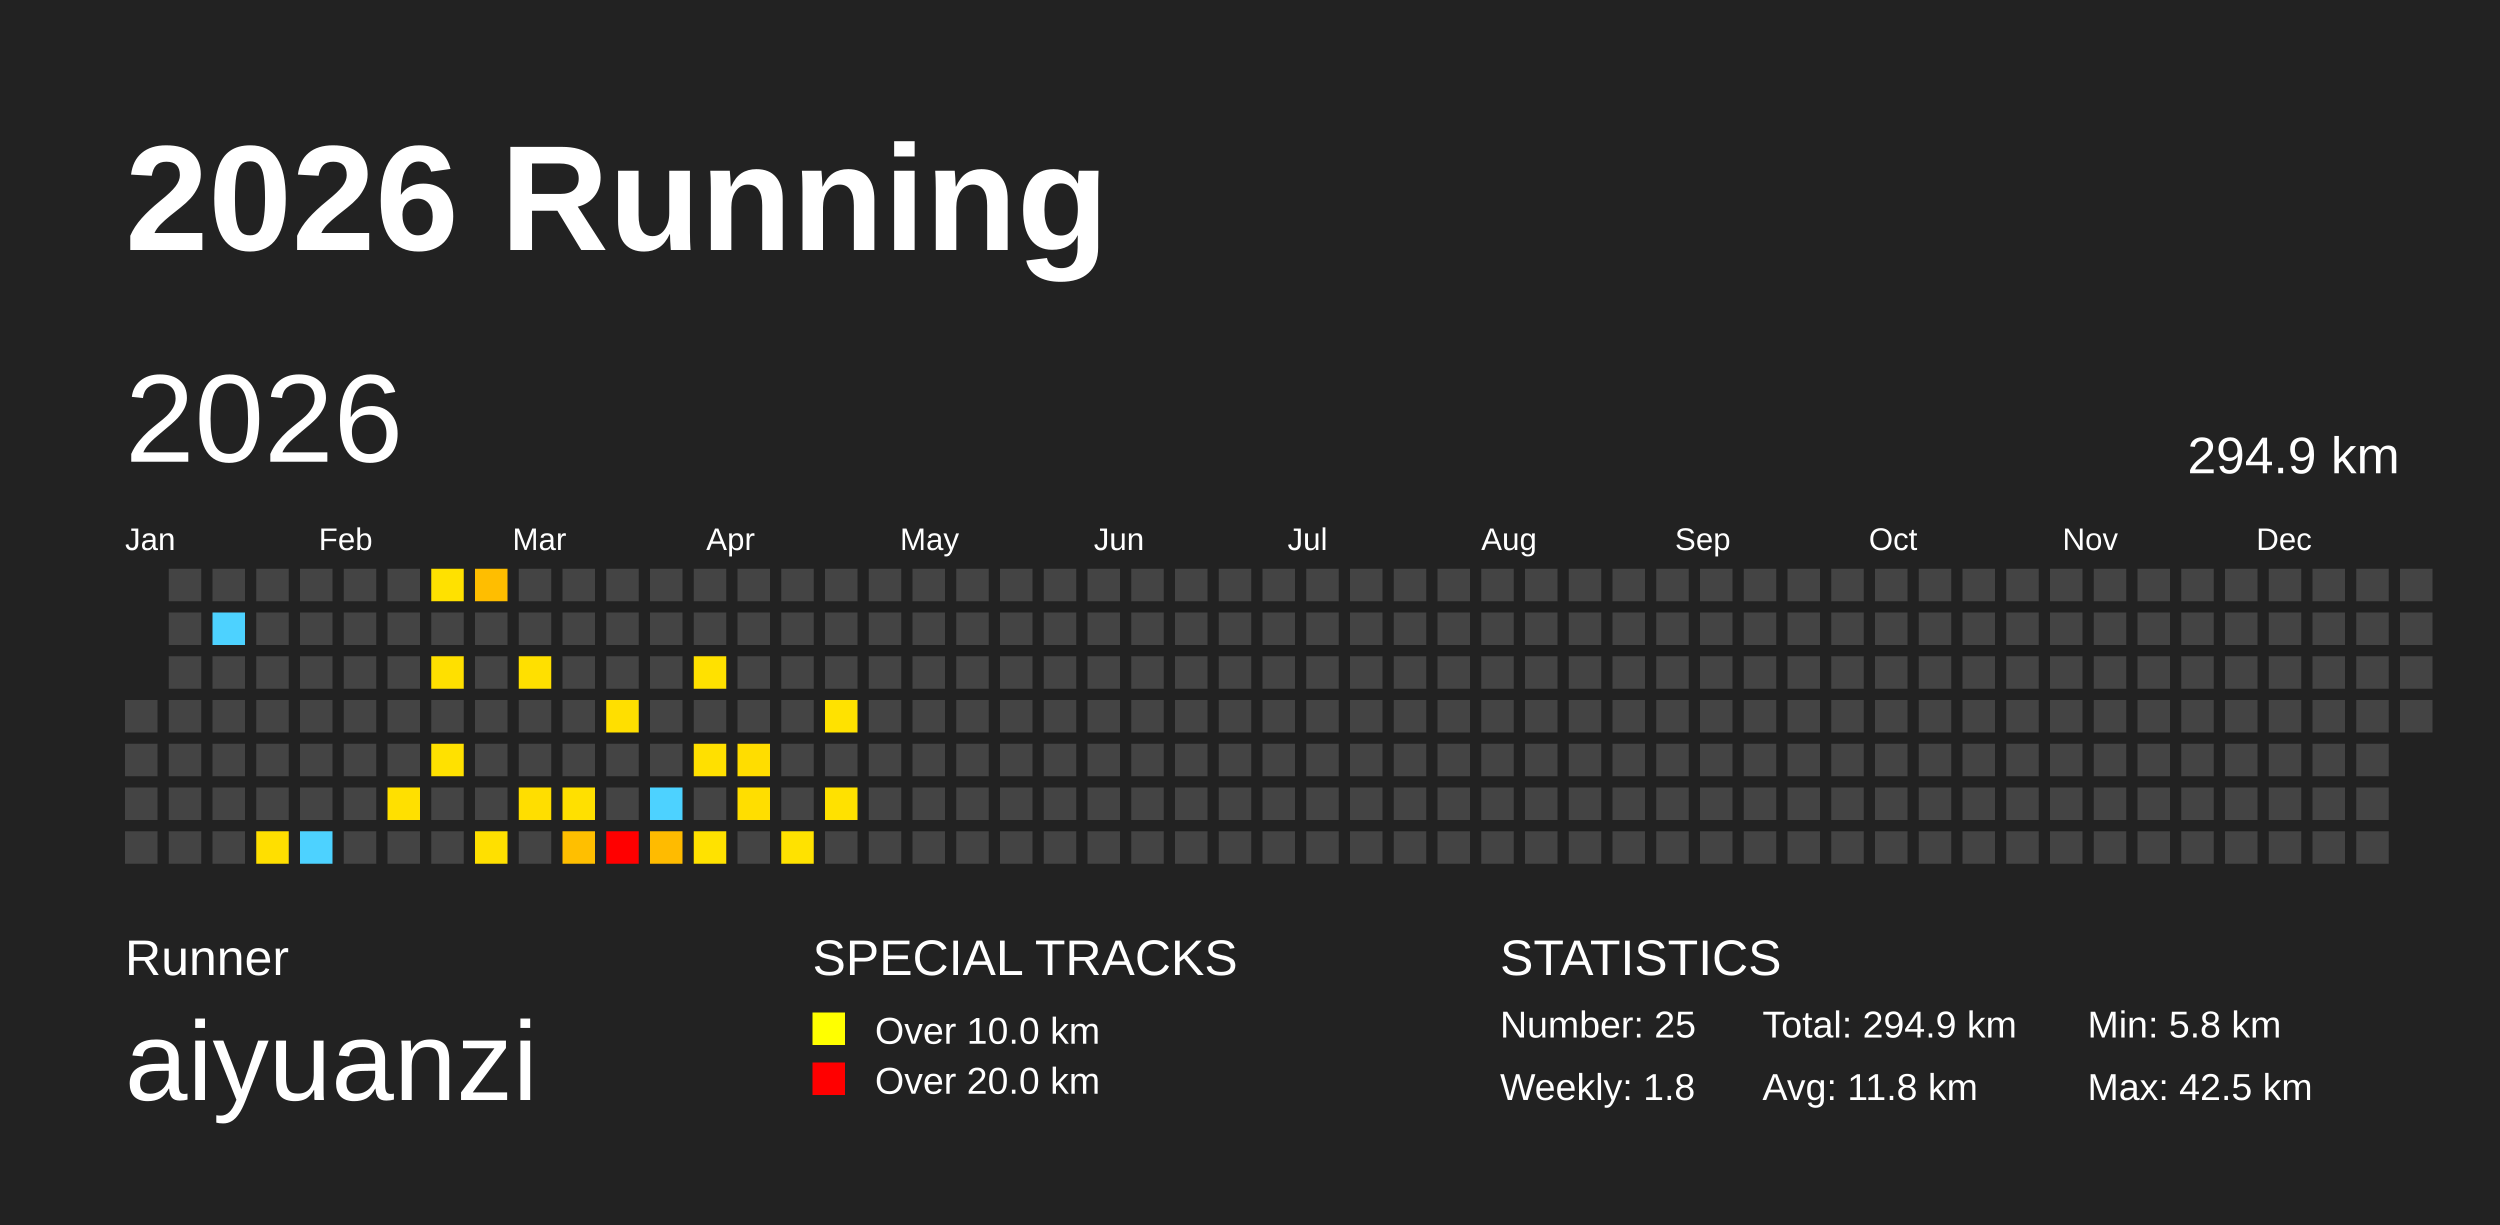
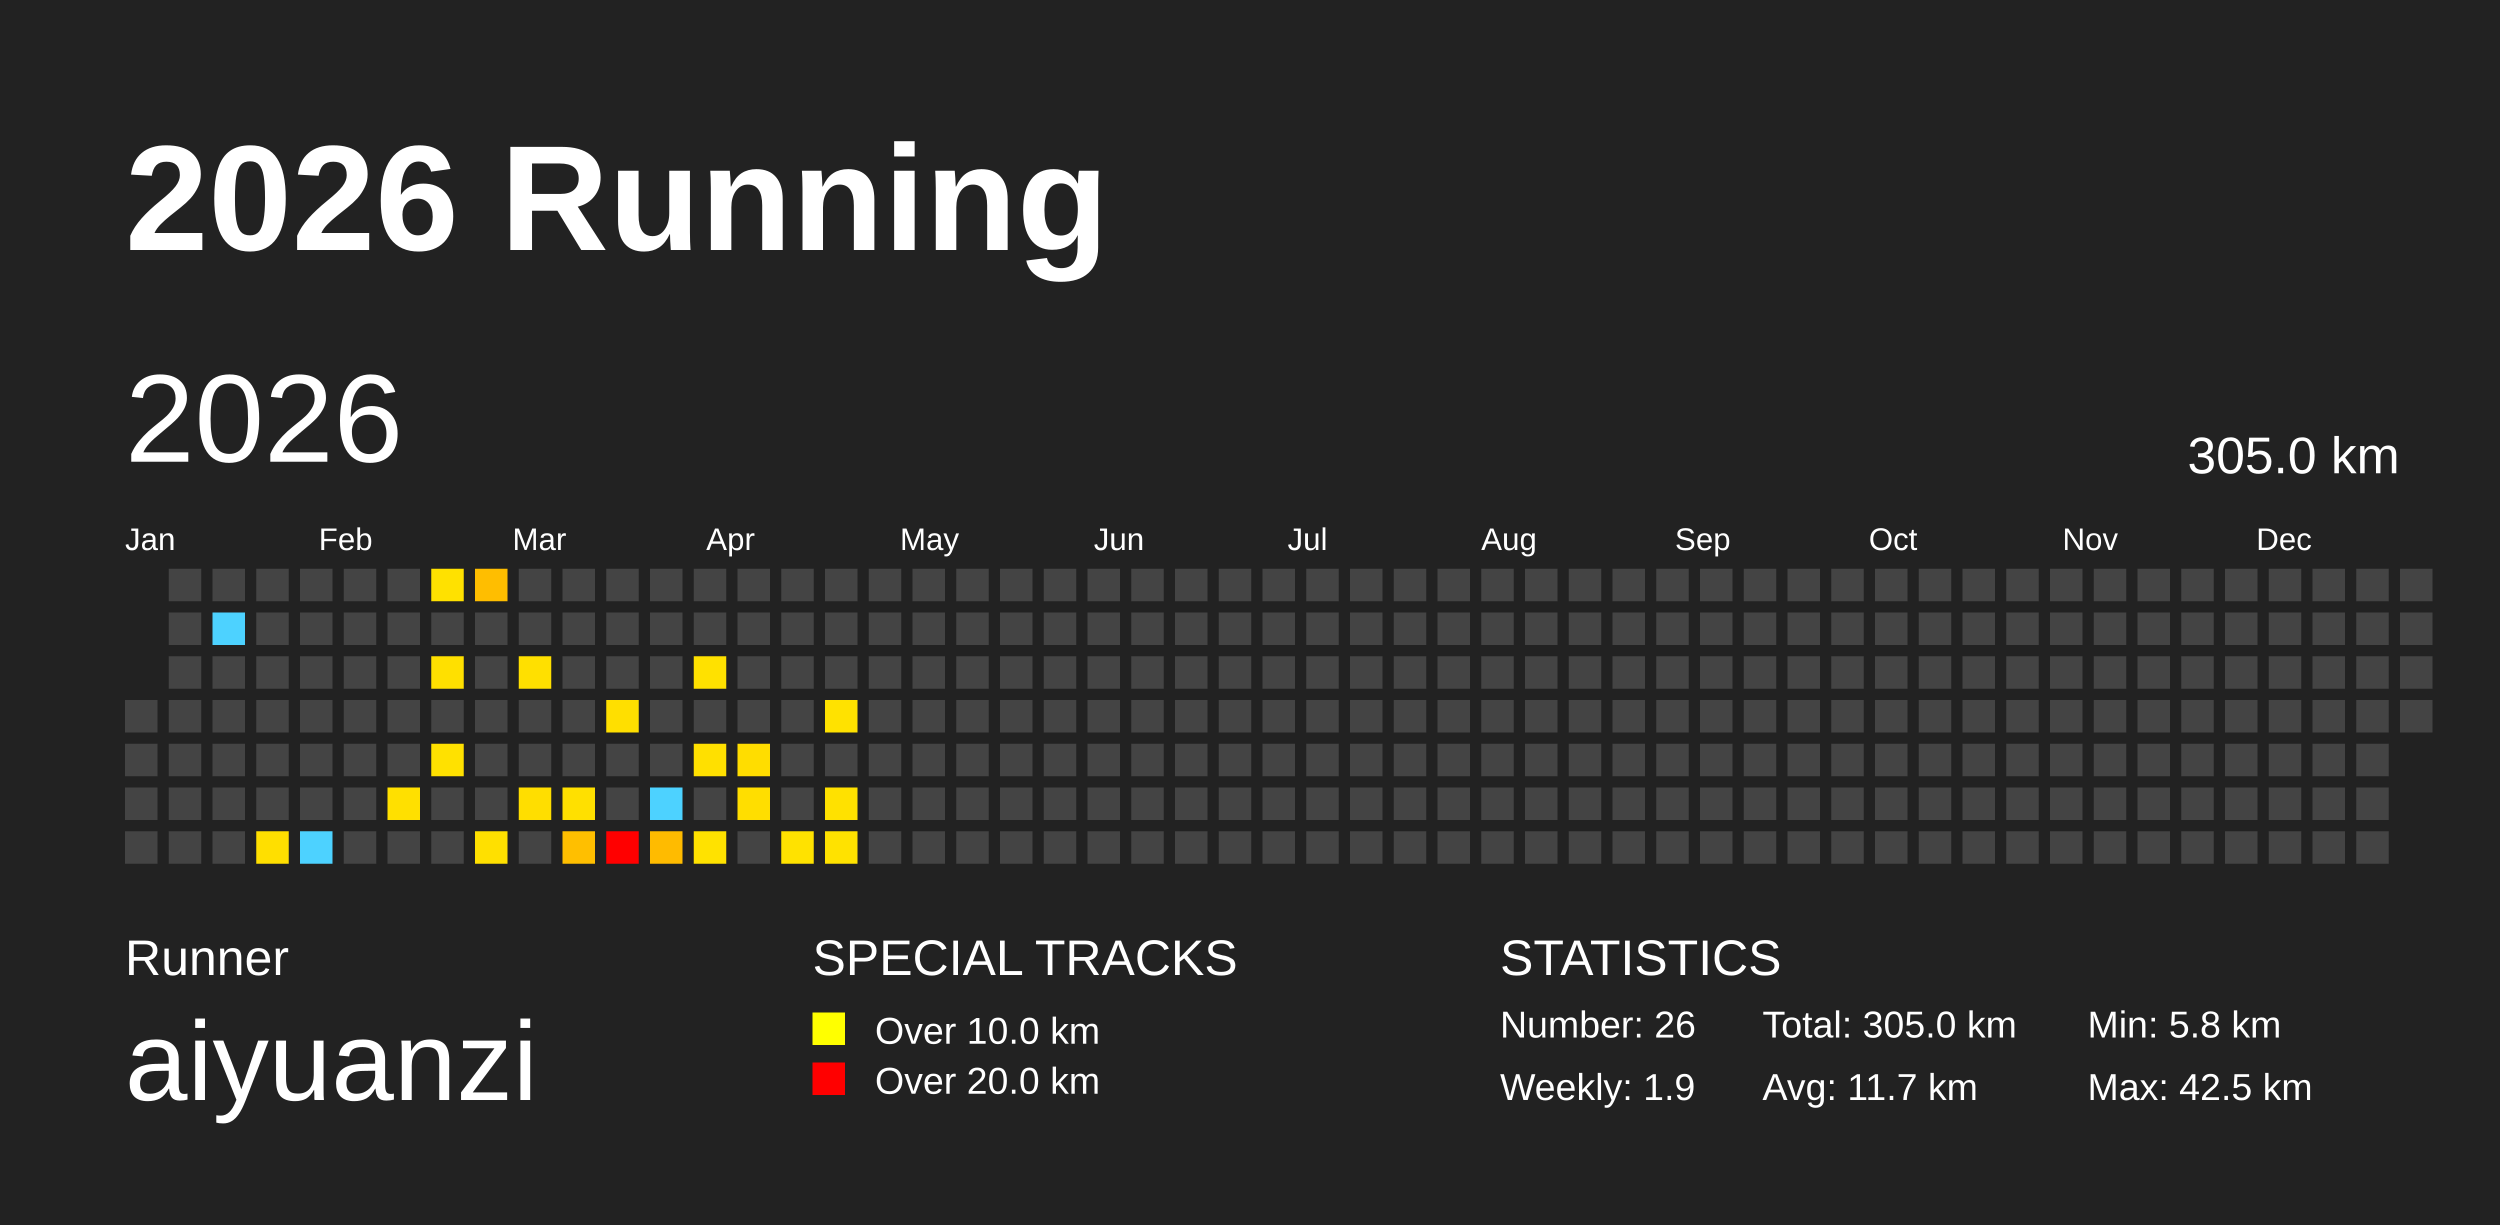
<svg xmlns="http://www.w3.org/2000/svg" baseProfile="full" height="98mm" version="1.1" viewBox="0,0,200,98" width="200mm">
  <defs>
    <pattern height="2" id="indoor-stripe" patternUnits="userSpaceOnUse" width="2">
      <line stroke="white" stroke-opacity="0.45" stroke-width="0.5" x1="0" x2="2" y1="2" y2="0" />
    </pattern>
  </defs>
  <rect fill="#222222" height="98" width="200" x="0" y="0" />
  <text fill="#FFFFFF" style="font-size:12px; font-family:Arial; font-weight:bold;" x="10" y="20">2026 Running</text>
  <text fill="#FFFFFF" style="font-size:4px; font-family:Arial" x="10" y="78">Runner</text>
  <text fill="#FFFFFF" style="font-size:9px; font-family:Arial" x="10" y="88">aiyuanzi</text>
  <text fill="#FFFFFF" style="font-size:4px; font-family:Arial" x="65" y="78">SPECIAL TRACKS</text>
  <rect fill="yellow" height="2.6" width="2.6" x="65" y="81" />
  <text fill="#FFFFFF" style="font-size:3px; font-family:Arial" x="70" y="83.5">Over 10.0 km</text>
  <rect fill="red" height="2.6" width="2.6" x="65" y="85" />
  <text fill="#FFFFFF" style="font-size:3px; font-family:Arial" x="70" y="87.5">Over 20.0 km</text>
  <text fill="#FFFFFF" style="font-size:4px; font-family:Arial" x="120" y="78">STATISTICS</text>
-   <text fill="#FFFFFF" style="font-size:3px; font-family:Arial" x="120" y="83">Number: 25</text>
-   <text fill="#FFFFFF" style="font-size:3px; font-family:Arial" x="120" y="88">Weekly: 1.8</text>
-   <text fill="#FFFFFF" style="font-size:3px; font-family:Arial" x="141" y="83">Total: 294.9 km</text>
-   <text fill="#FFFFFF" style="font-size:3px; font-family:Arial" x="141" y="88">Avg: 11.8 km</text>
+   <text fill="#FFFFFF" style="font-size:3px; font-family:Arial" x="120" y="83">Number: 26</text>
+   <text fill="#FFFFFF" style="font-size:3px; font-family:Arial" x="120" y="88">Weekly: 1.9</text>
+   <text fill="#FFFFFF" style="font-size:3px; font-family:Arial" x="141" y="83">Total: 305.0 km</text>
+   <text fill="#FFFFFF" style="font-size:3px; font-family:Arial" x="141" y="88">Avg: 11.7 km</text>
  <text fill="#FFFFFF" style="font-size:3px; font-family:Arial" x="167" y="83">Min: 5.8 km</text>
  <text fill="#FFFFFF" style="font-size:3px; font-family:Arial" x="167" y="88">Max: 42.5 km</text>
  <text dominant-baseline="hanging" fill="#FFFFFF" style="font-size:10.0px; font-family:Arial;" x="10" y="30">2026</text>
-   <text dominant-baseline="hanging" fill="#FFFFFF" style="font-size:4.125px; font-family:Arial;" x="175" y="35">294.9 km</text>
+   <text dominant-baseline="hanging" fill="#FFFFFF" style="font-size:4.125px; font-family:Arial;" x="175" y="35">305.0 km</text>
  <text fill="#FFFFFF" style="font-size:2.5px; font-family:Arial" x="10.0" y="44">Jan</text>
  <text fill="#FFFFFF" style="font-size:2.5px; font-family:Arial" x="25.5" y="44">Feb</text>
  <text fill="#FFFFFF" style="font-size:2.5px; font-family:Arial" x="41.0" y="44">Mar</text>
  <text fill="#FFFFFF" style="font-size:2.5px; font-family:Arial" x="56.5" y="44">Apr</text>
  <text fill="#FFFFFF" style="font-size:2.5px; font-family:Arial" x="72.0" y="44">May</text>
  <text fill="#FFFFFF" style="font-size:2.5px; font-family:Arial" x="87.5" y="44">Jun</text>
  <text fill="#FFFFFF" style="font-size:2.5px; font-family:Arial" x="103.0" y="44">Jul</text>
  <text fill="#FFFFFF" style="font-size:2.5px; font-family:Arial" x="118.5" y="44">Aug</text>
  <text fill="#FFFFFF" style="font-size:2.5px; font-family:Arial" x="134.0" y="44">Sep</text>
  <text fill="#FFFFFF" style="font-size:2.5px; font-family:Arial" x="149.5" y="44">Oct</text>
  <text fill="#FFFFFF" style="font-size:2.5px; font-family:Arial" x="165.0" y="44">Nov</text>
  <text fill="#FFFFFF" style="font-size:2.5px; font-family:Arial" x="180.5" y="44">Dec</text>
  <rect fill="#444444" height="2.6" width="2.6" x="10.0" y="56.0" />
  <rect fill="#444444" height="2.6" width="2.6" x="10.0" y="59.5" />
  <rect fill="#444444" height="2.6" width="2.6" x="10.0" y="63.0" />
  <rect fill="#444444" height="2.6" width="2.6" x="10.0" y="66.5" />
  <rect fill="#444444" height="2.6" width="2.6" x="13.5" y="45.5" />
  <rect fill="#444444" height="2.6" width="2.6" x="13.5" y="49.0" />
  <rect fill="#444444" height="2.6" width="2.6" x="13.5" y="52.5" />
  <rect fill="#444444" height="2.6" width="2.6" x="13.5" y="56.0" />
  <rect fill="#444444" height="2.6" width="2.6" x="13.5" y="59.5" />
  <rect fill="#444444" height="2.6" width="2.6" x="13.5" y="63.0" />
  <rect fill="#444444" height="2.6" width="2.6" x="13.5" y="66.5" />
  <rect fill="#444444" height="2.6" width="2.6" x="17.0" y="45.5" />
  <rect fill="#4dd2ff" height="2.6" width="2.6" x="17.0" y="49.0" />
  <rect fill="#444444" height="2.6" width="2.6" x="17.0" y="52.5" />
  <rect fill="#444444" height="2.6" width="2.6" x="17.0" y="56.0" />
  <rect fill="#444444" height="2.6" width="2.6" x="17.0" y="59.5" />
  <rect fill="#444444" height="2.6" width="2.6" x="17.0" y="63.0" />
  <rect fill="#444444" height="2.6" width="2.6" x="17.0" y="66.5" />
  <rect fill="#444444" height="2.6" width="2.6" x="20.5" y="45.5" />
  <rect fill="#444444" height="2.6" width="2.6" x="20.5" y="49.0" />
  <rect fill="#444444" height="2.6" width="2.6" x="20.5" y="52.5" />
  <rect fill="#444444" height="2.6" width="2.6" x="20.5" y="56.0" />
  <rect fill="#444444" height="2.6" width="2.6" x="20.5" y="59.5" />
  <rect fill="#444444" height="2.6" width="2.6" x="20.5" y="63.0" />
  <rect fill="#ffdf00" height="2.6" width="2.6" x="20.5" y="66.5" />
  <rect fill="#444444" height="2.6" width="2.6" x="24.0" y="45.5" />
  <rect fill="#444444" height="2.6" width="2.6" x="24.0" y="49.0" />
  <rect fill="#444444" height="2.6" width="2.6" x="24.0" y="52.5" />
  <rect fill="#444444" height="2.6" width="2.6" x="24.0" y="56.0" />
  <rect fill="#444444" height="2.6" width="2.6" x="24.0" y="59.5" />
  <rect fill="#444444" height="2.6" width="2.6" x="24.0" y="63.0" />
  <rect fill="#4dd2ff" height="2.6" width="2.6" x="24.0" y="66.5" />
  <rect fill="#444444" height="2.6" width="2.6" x="27.5" y="45.5" />
  <rect fill="#444444" height="2.6" width="2.6" x="27.5" y="49.0" />
  <rect fill="#444444" height="2.6" width="2.6" x="27.5" y="52.5" />
  <rect fill="#444444" height="2.6" width="2.6" x="27.5" y="56.0" />
  <rect fill="#444444" height="2.6" width="2.6" x="27.5" y="59.5" />
  <rect fill="#444444" height="2.6" width="2.6" x="27.5" y="63.0" />
  <rect fill="#444444" height="2.6" width="2.6" x="27.5" y="66.5" />
  <rect fill="#444444" height="2.6" width="2.6" x="31.0" y="45.5" />
  <rect fill="#444444" height="2.6" width="2.6" x="31.0" y="49.0" />
  <rect fill="#444444" height="2.6" width="2.6" x="31.0" y="52.5" />
  <rect fill="#444444" height="2.6" width="2.6" x="31.0" y="56.0" />
  <rect fill="#444444" height="2.6" width="2.6" x="31.0" y="59.5" />
  <rect fill="#ffe000" height="2.6" width="2.6" x="31.0" y="63.0" />
  <rect fill="#444444" height="2.6" width="2.6" x="31.0" y="66.5" />
  <rect fill="#ffe100" height="2.6" width="2.6" x="34.5" y="45.5" />
  <rect fill="#444444" height="2.6" width="2.6" x="34.5" y="49.0" />
  <rect fill="#ffe000" height="2.6" width="2.6" x="34.5" y="52.5" />
  <rect fill="#444444" height="2.6" width="2.6" x="34.5" y="56.0" />
  <rect fill="#ffe100" height="2.6" width="2.6" x="34.5" y="59.5" />
  <rect fill="#444444" height="2.6" width="2.6" x="34.5" y="63.0" />
  <rect fill="#444444" height="2.6" width="2.6" x="34.5" y="66.5" />
  <rect fill="#ffbe00" height="2.6" width="2.6" x="38.0" y="45.5" />
  <rect fill="#444444" height="2.6" width="2.6" x="38.0" y="49.0" />
  <rect fill="#444444" height="2.6" width="2.6" x="38.0" y="52.5" />
  <rect fill="#444444" height="2.6" width="2.6" x="38.0" y="56.0" />
  <rect fill="#444444" height="2.6" width="2.6" x="38.0" y="59.5" />
  <rect fill="#444444" height="2.6" width="2.6" x="38.0" y="63.0" />
  <rect fill="#ffe000" height="2.6" width="2.6" x="38.0" y="66.5" />
  <rect fill="#444444" height="2.6" width="2.6" x="41.5" y="45.5" />
  <rect fill="#444444" height="2.6" width="2.6" x="41.5" y="49.0" />
  <rect fill="#ffe000" height="2.6" width="2.6" x="41.5" y="52.5" />
  <rect fill="#444444" height="2.6" width="2.6" x="41.5" y="56.0" />
  <rect fill="#444444" height="2.6" width="2.6" x="41.5" y="59.5" />
  <rect fill="#ffde00" height="2.6" width="2.6" x="41.5" y="63.0" />
  <rect fill="#444444" height="2.6" width="2.6" x="41.5" y="66.5" />
  <rect fill="#444444" height="2.6" width="2.6" x="45.0" y="45.5" />
  <rect fill="#444444" height="2.6" width="2.6" x="45.0" y="49.0" />
  <rect fill="#444444" height="2.6" width="2.6" x="45.0" y="52.5" />
  <rect fill="#444444" height="2.6" width="2.6" x="45.0" y="56.0" />
  <rect fill="#444444" height="2.6" width="2.6" x="45.0" y="59.5" />
  <rect fill="#ffe000" height="2.6" width="2.6" x="45.0" y="63.0" />
  <rect fill="#ffbf00" height="2.6" width="2.6" x="45.0" y="66.5" />
  <rect fill="#444444" height="2.6" width="2.6" x="48.5" y="45.5" />
  <rect fill="#444444" height="2.6" width="2.6" x="48.5" y="49.0" />
  <rect fill="#444444" height="2.6" width="2.6" x="48.5" y="52.5" />
  <rect fill="#ffdf00" height="2.6" width="2.6" x="48.5" y="56.0" />
  <rect fill="#444444" height="2.6" width="2.6" x="48.5" y="59.5" />
  <rect fill="#444444" height="2.6" width="2.6" x="48.5" y="63.0" />
  <rect fill="red" height="2.6" width="2.6" x="48.5" y="66.5" />
  <rect fill="#444444" height="2.6" width="2.6" x="52.0" y="45.5" />
  <rect fill="#444444" height="2.6" width="2.6" x="52.0" y="49.0" />
  <rect fill="#444444" height="2.6" width="2.6" x="52.0" y="52.5" />
  <rect fill="#444444" height="2.6" width="2.6" x="52.0" y="56.0" />
  <rect fill="#444444" height="2.6" width="2.6" x="52.0" y="59.5" />
  <rect fill="#4dd2ff" height="2.6" width="2.6" x="52.0" y="63.0" />
  <rect fill="#ffbb00" height="2.6" width="2.6" x="52.0" y="66.5" />
  <rect fill="#444444" height="2.6" width="2.6" x="55.5" y="45.5" />
  <rect fill="#444444" height="2.6" width="2.6" x="55.5" y="49.0" />
  <rect fill="#ffe100" height="2.6" width="2.6" x="55.5" y="52.5" />
  <rect fill="#444444" height="2.6" width="2.6" x="55.5" y="56.0" />
  <rect fill="#ffe000" height="2.6" width="2.6" x="55.5" y="59.5" />
  <rect fill="#444444" height="2.6" width="2.6" x="55.5" y="63.0" />
  <rect fill="#ffe200" height="2.6" width="2.6" x="55.5" y="66.5" />
  <rect fill="#444444" height="2.6" width="2.6" x="59.0" y="45.5" />
  <rect fill="#444444" height="2.6" width="2.6" x="59.0" y="49.0" />
  <rect fill="#444444" height="2.6" width="2.6" x="59.0" y="52.5" />
  <rect fill="#444444" height="2.6" width="2.6" x="59.0" y="56.0" />
  <rect fill="#ffdd00" height="2.6" width="2.6" x="59.0" y="59.5" />
  <rect fill="#ffde00" height="2.6" width="2.6" x="59.0" y="63.0" />
  <rect fill="#444444" height="2.6" width="2.6" x="59.0" y="66.5" />
  <rect fill="#444444" height="2.6" width="2.6" x="62.5" y="45.5" />
  <rect fill="#444444" height="2.6" width="2.6" x="62.5" y="49.0" />
  <rect fill="#444444" height="2.6" width="2.6" x="62.5" y="52.5" />
  <rect fill="#444444" height="2.6" width="2.6" x="62.5" y="56.0" />
  <rect fill="#444444" height="2.6" width="2.6" x="62.5" y="59.5" />
  <rect fill="#444444" height="2.6" width="2.6" x="62.5" y="63.0" />
  <rect fill="#ffe200" height="2.6" width="2.6" x="62.5" y="66.5" />
  <rect fill="#444444" height="2.6" width="2.6" x="66.0" y="45.5" />
  <rect fill="#444444" height="2.6" width="2.6" x="66.0" y="49.0" />
  <rect fill="#444444" height="2.6" width="2.6" x="66.0" y="52.5" />
  <rect fill="#ffe200" height="2.6" width="2.6" x="66.0" y="56.0" />
  <rect fill="#444444" height="2.6" width="2.6" x="66.0" y="59.5" />
  <rect fill="#ffe100" height="2.6" width="2.6" x="66.0" y="63.0" />
-   <rect fill="#444444" height="2.6" width="2.6" x="66.0" y="66.5" />
+   <rect fill="#ffe200" height="2.6" width="2.6" x="66.0" y="66.5" />
  <rect fill="#444444" height="2.6" width="2.6" x="69.5" y="45.5" />
  <rect fill="#444444" height="2.6" width="2.6" x="69.5" y="49.0" />
  <rect fill="#444444" height="2.6" width="2.6" x="69.5" y="52.5" />
  <rect fill="#444444" height="2.6" width="2.6" x="69.5" y="56.0" />
  <rect fill="#444444" height="2.6" width="2.6" x="69.5" y="59.5" />
  <rect fill="#444444" height="2.6" width="2.6" x="69.5" y="63.0" />
  <rect fill="#444444" height="2.6" width="2.6" x="69.5" y="66.5" />
  <rect fill="#444444" height="2.6" width="2.6" x="73.0" y="45.5" />
  <rect fill="#444444" height="2.6" width="2.6" x="73.0" y="49.0" />
  <rect fill="#444444" height="2.6" width="2.6" x="73.0" y="52.5" />
  <rect fill="#444444" height="2.6" width="2.6" x="73.0" y="56.0" />
  <rect fill="#444444" height="2.6" width="2.6" x="73.0" y="59.5" />
  <rect fill="#444444" height="2.6" width="2.6" x="73.0" y="63.0" />
  <rect fill="#444444" height="2.6" width="2.6" x="73.0" y="66.5" />
  <rect fill="#444444" height="2.6" width="2.6" x="76.5" y="45.5" />
  <rect fill="#444444" height="2.6" width="2.6" x="76.5" y="49.0" />
  <rect fill="#444444" height="2.6" width="2.6" x="76.5" y="52.5" />
  <rect fill="#444444" height="2.6" width="2.6" x="76.5" y="56.0" />
  <rect fill="#444444" height="2.6" width="2.6" x="76.5" y="59.5" />
  <rect fill="#444444" height="2.6" width="2.6" x="76.5" y="63.0" />
  <rect fill="#444444" height="2.6" width="2.6" x="76.5" y="66.5" />
  <rect fill="#444444" height="2.6" width="2.6" x="80.0" y="45.5" />
  <rect fill="#444444" height="2.6" width="2.6" x="80.0" y="49.0" />
  <rect fill="#444444" height="2.6" width="2.6" x="80.0" y="52.5" />
  <rect fill="#444444" height="2.6" width="2.6" x="80.0" y="56.0" />
  <rect fill="#444444" height="2.6" width="2.6" x="80.0" y="59.5" />
  <rect fill="#444444" height="2.6" width="2.6" x="80.0" y="63.0" />
  <rect fill="#444444" height="2.6" width="2.6" x="80.0" y="66.5" />
  <rect fill="#444444" height="2.6" width="2.6" x="83.5" y="45.5" />
  <rect fill="#444444" height="2.6" width="2.6" x="83.5" y="49.0" />
  <rect fill="#444444" height="2.6" width="2.6" x="83.5" y="52.5" />
  <rect fill="#444444" height="2.6" width="2.6" x="83.5" y="56.0" />
  <rect fill="#444444" height="2.6" width="2.6" x="83.5" y="59.5" />
  <rect fill="#444444" height="2.6" width="2.6" x="83.5" y="63.0" />
  <rect fill="#444444" height="2.6" width="2.6" x="83.5" y="66.5" />
  <rect fill="#444444" height="2.6" width="2.6" x="87.0" y="45.5" />
  <rect fill="#444444" height="2.6" width="2.6" x="87.0" y="49.0" />
  <rect fill="#444444" height="2.6" width="2.6" x="87.0" y="52.5" />
  <rect fill="#444444" height="2.6" width="2.6" x="87.0" y="56.0" />
  <rect fill="#444444" height="2.6" width="2.6" x="87.0" y="59.5" />
  <rect fill="#444444" height="2.6" width="2.6" x="87.0" y="63.0" />
  <rect fill="#444444" height="2.6" width="2.6" x="87.0" y="66.5" />
  <rect fill="#444444" height="2.6" width="2.6" x="90.5" y="45.5" />
  <rect fill="#444444" height="2.6" width="2.6" x="90.5" y="49.0" />
  <rect fill="#444444" height="2.6" width="2.6" x="90.5" y="52.5" />
  <rect fill="#444444" height="2.6" width="2.6" x="90.5" y="56.0" />
  <rect fill="#444444" height="2.6" width="2.6" x="90.5" y="59.5" />
  <rect fill="#444444" height="2.6" width="2.6" x="90.5" y="63.0" />
  <rect fill="#444444" height="2.6" width="2.6" x="90.5" y="66.5" />
  <rect fill="#444444" height="2.6" width="2.6" x="94.0" y="45.5" />
  <rect fill="#444444" height="2.6" width="2.6" x="94.0" y="49.0" />
  <rect fill="#444444" height="2.6" width="2.6" x="94.0" y="52.5" />
  <rect fill="#444444" height="2.6" width="2.6" x="94.0" y="56.0" />
  <rect fill="#444444" height="2.6" width="2.6" x="94.0" y="59.5" />
  <rect fill="#444444" height="2.6" width="2.6" x="94.0" y="63.0" />
  <rect fill="#444444" height="2.6" width="2.6" x="94.0" y="66.5" />
  <rect fill="#444444" height="2.6" width="2.6" x="97.5" y="45.5" />
  <rect fill="#444444" height="2.6" width="2.6" x="97.5" y="49.0" />
  <rect fill="#444444" height="2.6" width="2.6" x="97.5" y="52.5" />
  <rect fill="#444444" height="2.6" width="2.6" x="97.5" y="56.0" />
  <rect fill="#444444" height="2.6" width="2.6" x="97.5" y="59.5" />
  <rect fill="#444444" height="2.6" width="2.6" x="97.5" y="63.0" />
  <rect fill="#444444" height="2.6" width="2.6" x="97.5" y="66.5" />
  <rect fill="#444444" height="2.6" width="2.6" x="101.0" y="45.5" />
  <rect fill="#444444" height="2.6" width="2.6" x="101.0" y="49.0" />
  <rect fill="#444444" height="2.6" width="2.6" x="101.0" y="52.5" />
  <rect fill="#444444" height="2.6" width="2.6" x="101.0" y="56.0" />
  <rect fill="#444444" height="2.6" width="2.6" x="101.0" y="59.5" />
  <rect fill="#444444" height="2.6" width="2.6" x="101.0" y="63.0" />
  <rect fill="#444444" height="2.6" width="2.6" x="101.0" y="66.5" />
  <rect fill="#444444" height="2.6" width="2.6" x="104.5" y="45.5" />
  <rect fill="#444444" height="2.6" width="2.6" x="104.5" y="49.0" />
  <rect fill="#444444" height="2.6" width="2.6" x="104.5" y="52.5" />
  <rect fill="#444444" height="2.6" width="2.6" x="104.5" y="56.0" />
  <rect fill="#444444" height="2.6" width="2.6" x="104.5" y="59.5" />
  <rect fill="#444444" height="2.6" width="2.6" x="104.5" y="63.0" />
  <rect fill="#444444" height="2.6" width="2.6" x="104.5" y="66.5" />
  <rect fill="#444444" height="2.6" width="2.6" x="108.0" y="45.5" />
  <rect fill="#444444" height="2.6" width="2.6" x="108.0" y="49.0" />
  <rect fill="#444444" height="2.6" width="2.6" x="108.0" y="52.5" />
  <rect fill="#444444" height="2.6" width="2.6" x="108.0" y="56.0" />
  <rect fill="#444444" height="2.6" width="2.6" x="108.0" y="59.5" />
  <rect fill="#444444" height="2.6" width="2.6" x="108.0" y="63.0" />
  <rect fill="#444444" height="2.6" width="2.6" x="108.0" y="66.5" />
  <rect fill="#444444" height="2.6" width="2.6" x="111.5" y="45.5" />
  <rect fill="#444444" height="2.6" width="2.6" x="111.5" y="49.0" />
  <rect fill="#444444" height="2.6" width="2.6" x="111.5" y="52.5" />
  <rect fill="#444444" height="2.6" width="2.6" x="111.5" y="56.0" />
  <rect fill="#444444" height="2.6" width="2.6" x="111.5" y="59.5" />
  <rect fill="#444444" height="2.6" width="2.6" x="111.5" y="63.0" />
  <rect fill="#444444" height="2.6" width="2.6" x="111.5" y="66.5" />
  <rect fill="#444444" height="2.6" width="2.6" x="115.0" y="45.5" />
  <rect fill="#444444" height="2.6" width="2.6" x="115.0" y="49.0" />
  <rect fill="#444444" height="2.6" width="2.6" x="115.0" y="52.5" />
  <rect fill="#444444" height="2.6" width="2.6" x="115.0" y="56.0" />
  <rect fill="#444444" height="2.6" width="2.6" x="115.0" y="59.5" />
  <rect fill="#444444" height="2.6" width="2.6" x="115.0" y="63.0" />
  <rect fill="#444444" height="2.6" width="2.6" x="115.0" y="66.5" />
  <rect fill="#444444" height="2.6" width="2.6" x="118.5" y="45.5" />
  <rect fill="#444444" height="2.6" width="2.6" x="118.5" y="49.0" />
  <rect fill="#444444" height="2.6" width="2.6" x="118.5" y="52.5" />
  <rect fill="#444444" height="2.6" width="2.6" x="118.5" y="56.0" />
  <rect fill="#444444" height="2.6" width="2.6" x="118.5" y="59.5" />
  <rect fill="#444444" height="2.6" width="2.6" x="118.5" y="63.0" />
  <rect fill="#444444" height="2.6" width="2.6" x="118.5" y="66.5" />
  <rect fill="#444444" height="2.6" width="2.6" x="122.0" y="45.5" />
  <rect fill="#444444" height="2.6" width="2.6" x="122.0" y="49.0" />
  <rect fill="#444444" height="2.6" width="2.6" x="122.0" y="52.5" />
  <rect fill="#444444" height="2.6" width="2.6" x="122.0" y="56.0" />
  <rect fill="#444444" height="2.6" width="2.6" x="122.0" y="59.5" />
  <rect fill="#444444" height="2.6" width="2.6" x="122.0" y="63.0" />
  <rect fill="#444444" height="2.6" width="2.6" x="122.0" y="66.5" />
  <rect fill="#444444" height="2.6" width="2.6" x="125.5" y="45.5" />
  <rect fill="#444444" height="2.6" width="2.6" x="125.5" y="49.0" />
  <rect fill="#444444" height="2.6" width="2.6" x="125.5" y="52.5" />
  <rect fill="#444444" height="2.6" width="2.6" x="125.5" y="56.0" />
  <rect fill="#444444" height="2.6" width="2.6" x="125.5" y="59.5" />
  <rect fill="#444444" height="2.6" width="2.6" x="125.5" y="63.0" />
  <rect fill="#444444" height="2.6" width="2.6" x="125.5" y="66.5" />
  <rect fill="#444444" height="2.6" width="2.6" x="129.0" y="45.5" />
  <rect fill="#444444" height="2.6" width="2.6" x="129.0" y="49.0" />
  <rect fill="#444444" height="2.6" width="2.6" x="129.0" y="52.5" />
  <rect fill="#444444" height="2.6" width="2.6" x="129.0" y="56.0" />
  <rect fill="#444444" height="2.6" width="2.6" x="129.0" y="59.5" />
  <rect fill="#444444" height="2.6" width="2.6" x="129.0" y="63.0" />
  <rect fill="#444444" height="2.6" width="2.6" x="129.0" y="66.5" />
  <rect fill="#444444" height="2.6" width="2.6" x="132.5" y="45.5" />
  <rect fill="#444444" height="2.6" width="2.6" x="132.5" y="49.0" />
  <rect fill="#444444" height="2.6" width="2.6" x="132.5" y="52.5" />
  <rect fill="#444444" height="2.6" width="2.6" x="132.5" y="56.0" />
  <rect fill="#444444" height="2.6" width="2.6" x="132.5" y="59.5" />
  <rect fill="#444444" height="2.6" width="2.6" x="132.5" y="63.0" />
  <rect fill="#444444" height="2.6" width="2.6" x="132.5" y="66.5" />
  <rect fill="#444444" height="2.6" width="2.6" x="136.0" y="45.5" />
  <rect fill="#444444" height="2.6" width="2.6" x="136.0" y="49.0" />
  <rect fill="#444444" height="2.6" width="2.6" x="136.0" y="52.5" />
  <rect fill="#444444" height="2.6" width="2.6" x="136.0" y="56.0" />
  <rect fill="#444444" height="2.6" width="2.6" x="136.0" y="59.5" />
  <rect fill="#444444" height="2.6" width="2.6" x="136.0" y="63.0" />
  <rect fill="#444444" height="2.6" width="2.6" x="136.0" y="66.5" />
  <rect fill="#444444" height="2.6" width="2.6" x="139.5" y="45.5" />
  <rect fill="#444444" height="2.6" width="2.6" x="139.5" y="49.0" />
  <rect fill="#444444" height="2.6" width="2.6" x="139.5" y="52.5" />
  <rect fill="#444444" height="2.6" width="2.6" x="139.5" y="56.0" />
  <rect fill="#444444" height="2.6" width="2.6" x="139.5" y="59.5" />
  <rect fill="#444444" height="2.6" width="2.6" x="139.5" y="63.0" />
  <rect fill="#444444" height="2.6" width="2.6" x="139.5" y="66.5" />
  <rect fill="#444444" height="2.6" width="2.6" x="143.0" y="45.5" />
  <rect fill="#444444" height="2.6" width="2.6" x="143.0" y="49.0" />
  <rect fill="#444444" height="2.6" width="2.6" x="143.0" y="52.5" />
  <rect fill="#444444" height="2.6" width="2.6" x="143.0" y="56.0" />
  <rect fill="#444444" height="2.6" width="2.6" x="143.0" y="59.5" />
  <rect fill="#444444" height="2.6" width="2.6" x="143.0" y="63.0" />
  <rect fill="#444444" height="2.6" width="2.6" x="143.0" y="66.5" />
  <rect fill="#444444" height="2.6" width="2.6" x="146.5" y="45.5" />
  <rect fill="#444444" height="2.6" width="2.6" x="146.5" y="49.0" />
  <rect fill="#444444" height="2.6" width="2.6" x="146.5" y="52.5" />
  <rect fill="#444444" height="2.6" width="2.6" x="146.5" y="56.0" />
  <rect fill="#444444" height="2.6" width="2.6" x="146.5" y="59.5" />
  <rect fill="#444444" height="2.6" width="2.6" x="146.5" y="63.0" />
  <rect fill="#444444" height="2.6" width="2.6" x="146.5" y="66.5" />
  <rect fill="#444444" height="2.6" width="2.6" x="150.0" y="45.5" />
  <rect fill="#444444" height="2.6" width="2.6" x="150.0" y="49.0" />
  <rect fill="#444444" height="2.6" width="2.6" x="150.0" y="52.5" />
  <rect fill="#444444" height="2.6" width="2.6" x="150.0" y="56.0" />
  <rect fill="#444444" height="2.6" width="2.6" x="150.0" y="59.5" />
  <rect fill="#444444" height="2.6" width="2.6" x="150.0" y="63.0" />
  <rect fill="#444444" height="2.6" width="2.6" x="150.0" y="66.5" />
  <rect fill="#444444" height="2.6" width="2.6" x="153.5" y="45.5" />
  <rect fill="#444444" height="2.6" width="2.6" x="153.5" y="49.0" />
  <rect fill="#444444" height="2.6" width="2.6" x="153.5" y="52.5" />
  <rect fill="#444444" height="2.6" width="2.6" x="153.5" y="56.0" />
  <rect fill="#444444" height="2.6" width="2.6" x="153.5" y="59.5" />
  <rect fill="#444444" height="2.6" width="2.6" x="153.5" y="63.0" />
  <rect fill="#444444" height="2.6" width="2.6" x="153.5" y="66.5" />
  <rect fill="#444444" height="2.6" width="2.6" x="157.0" y="45.5" />
  <rect fill="#444444" height="2.6" width="2.6" x="157.0" y="49.0" />
  <rect fill="#444444" height="2.6" width="2.6" x="157.0" y="52.5" />
  <rect fill="#444444" height="2.6" width="2.6" x="157.0" y="56.0" />
  <rect fill="#444444" height="2.6" width="2.6" x="157.0" y="59.5" />
  <rect fill="#444444" height="2.6" width="2.6" x="157.0" y="63.0" />
  <rect fill="#444444" height="2.6" width="2.6" x="157.0" y="66.5" />
  <rect fill="#444444" height="2.6" width="2.6" x="160.5" y="45.5" />
  <rect fill="#444444" height="2.6" width="2.6" x="160.5" y="49.0" />
  <rect fill="#444444" height="2.6" width="2.6" x="160.5" y="52.5" />
  <rect fill="#444444" height="2.6" width="2.6" x="160.5" y="56.0" />
  <rect fill="#444444" height="2.6" width="2.6" x="160.5" y="59.5" />
  <rect fill="#444444" height="2.6" width="2.6" x="160.5" y="63.0" />
  <rect fill="#444444" height="2.6" width="2.6" x="160.5" y="66.5" />
  <rect fill="#444444" height="2.6" width="2.6" x="164.0" y="45.5" />
  <rect fill="#444444" height="2.6" width="2.6" x="164.0" y="49.0" />
  <rect fill="#444444" height="2.6" width="2.6" x="164.0" y="52.5" />
  <rect fill="#444444" height="2.6" width="2.6" x="164.0" y="56.0" />
  <rect fill="#444444" height="2.6" width="2.6" x="164.0" y="59.5" />
  <rect fill="#444444" height="2.6" width="2.6" x="164.0" y="63.0" />
  <rect fill="#444444" height="2.6" width="2.6" x="164.0" y="66.5" />
  <rect fill="#444444" height="2.6" width="2.6" x="167.5" y="45.5" />
  <rect fill="#444444" height="2.6" width="2.6" x="167.5" y="49.0" />
  <rect fill="#444444" height="2.6" width="2.6" x="167.5" y="52.5" />
  <rect fill="#444444" height="2.6" width="2.6" x="167.5" y="56.0" />
  <rect fill="#444444" height="2.6" width="2.6" x="167.5" y="59.5" />
  <rect fill="#444444" height="2.6" width="2.6" x="167.5" y="63.0" />
  <rect fill="#444444" height="2.6" width="2.6" x="167.5" y="66.5" />
  <rect fill="#444444" height="2.6" width="2.6" x="171.0" y="45.5" />
  <rect fill="#444444" height="2.6" width="2.6" x="171.0" y="49.0" />
  <rect fill="#444444" height="2.6" width="2.6" x="171.0" y="52.5" />
  <rect fill="#444444" height="2.6" width="2.6" x="171.0" y="56.0" />
  <rect fill="#444444" height="2.6" width="2.6" x="171.0" y="59.5" />
  <rect fill="#444444" height="2.6" width="2.6" x="171.0" y="63.0" />
  <rect fill="#444444" height="2.6" width="2.6" x="171.0" y="66.5" />
  <rect fill="#444444" height="2.6" width="2.6" x="174.5" y="45.5" />
  <rect fill="#444444" height="2.6" width="2.6" x="174.5" y="49.0" />
  <rect fill="#444444" height="2.6" width="2.6" x="174.5" y="52.5" />
  <rect fill="#444444" height="2.6" width="2.6" x="174.5" y="56.0" />
  <rect fill="#444444" height="2.6" width="2.6" x="174.5" y="59.5" />
  <rect fill="#444444" height="2.6" width="2.6" x="174.5" y="63.0" />
  <rect fill="#444444" height="2.6" width="2.6" x="174.5" y="66.5" />
  <rect fill="#444444" height="2.6" width="2.6" x="178.0" y="45.5" />
  <rect fill="#444444" height="2.6" width="2.6" x="178.0" y="49.0" />
  <rect fill="#444444" height="2.6" width="2.6" x="178.0" y="52.5" />
  <rect fill="#444444" height="2.6" width="2.6" x="178.0" y="56.0" />
  <rect fill="#444444" height="2.6" width="2.6" x="178.0" y="59.5" />
  <rect fill="#444444" height="2.6" width="2.6" x="178.0" y="63.0" />
  <rect fill="#444444" height="2.6" width="2.6" x="178.0" y="66.5" />
  <rect fill="#444444" height="2.6" width="2.6" x="181.5" y="45.5" />
  <rect fill="#444444" height="2.6" width="2.6" x="181.5" y="49.0" />
  <rect fill="#444444" height="2.6" width="2.6" x="181.5" y="52.5" />
  <rect fill="#444444" height="2.6" width="2.6" x="181.5" y="56.0" />
  <rect fill="#444444" height="2.6" width="2.6" x="181.5" y="59.5" />
  <rect fill="#444444" height="2.6" width="2.6" x="181.5" y="63.0" />
  <rect fill="#444444" height="2.6" width="2.6" x="181.5" y="66.5" />
  <rect fill="#444444" height="2.6" width="2.6" x="185.0" y="45.5" />
  <rect fill="#444444" height="2.6" width="2.6" x="185.0" y="49.0" />
  <rect fill="#444444" height="2.6" width="2.6" x="185.0" y="52.5" />
  <rect fill="#444444" height="2.6" width="2.6" x="185.0" y="56.0" />
  <rect fill="#444444" height="2.6" width="2.6" x="185.0" y="59.5" />
  <rect fill="#444444" height="2.6" width="2.6" x="185.0" y="63.0" />
  <rect fill="#444444" height="2.6" width="2.6" x="185.0" y="66.5" />
  <rect fill="#444444" height="2.6" width="2.6" x="188.5" y="45.5" />
  <rect fill="#444444" height="2.6" width="2.6" x="188.5" y="49.0" />
  <rect fill="#444444" height="2.6" width="2.6" x="188.5" y="52.5" />
  <rect fill="#444444" height="2.6" width="2.6" x="188.5" y="56.0" />
  <rect fill="#444444" height="2.6" width="2.6" x="188.5" y="59.5" />
  <rect fill="#444444" height="2.6" width="2.6" x="188.5" y="63.0" />
  <rect fill="#444444" height="2.6" width="2.6" x="188.5" y="66.5" />
  <rect fill="#444444" height="2.6" width="2.6" x="192.0" y="45.5" />
  <rect fill="#444444" height="2.6" width="2.6" x="192.0" y="49.0" />
  <rect fill="#444444" height="2.6" width="2.6" x="192.0" y="52.5" />
  <rect fill="#444444" height="2.6" width="2.6" x="192.0" y="56.0" />
</svg>
